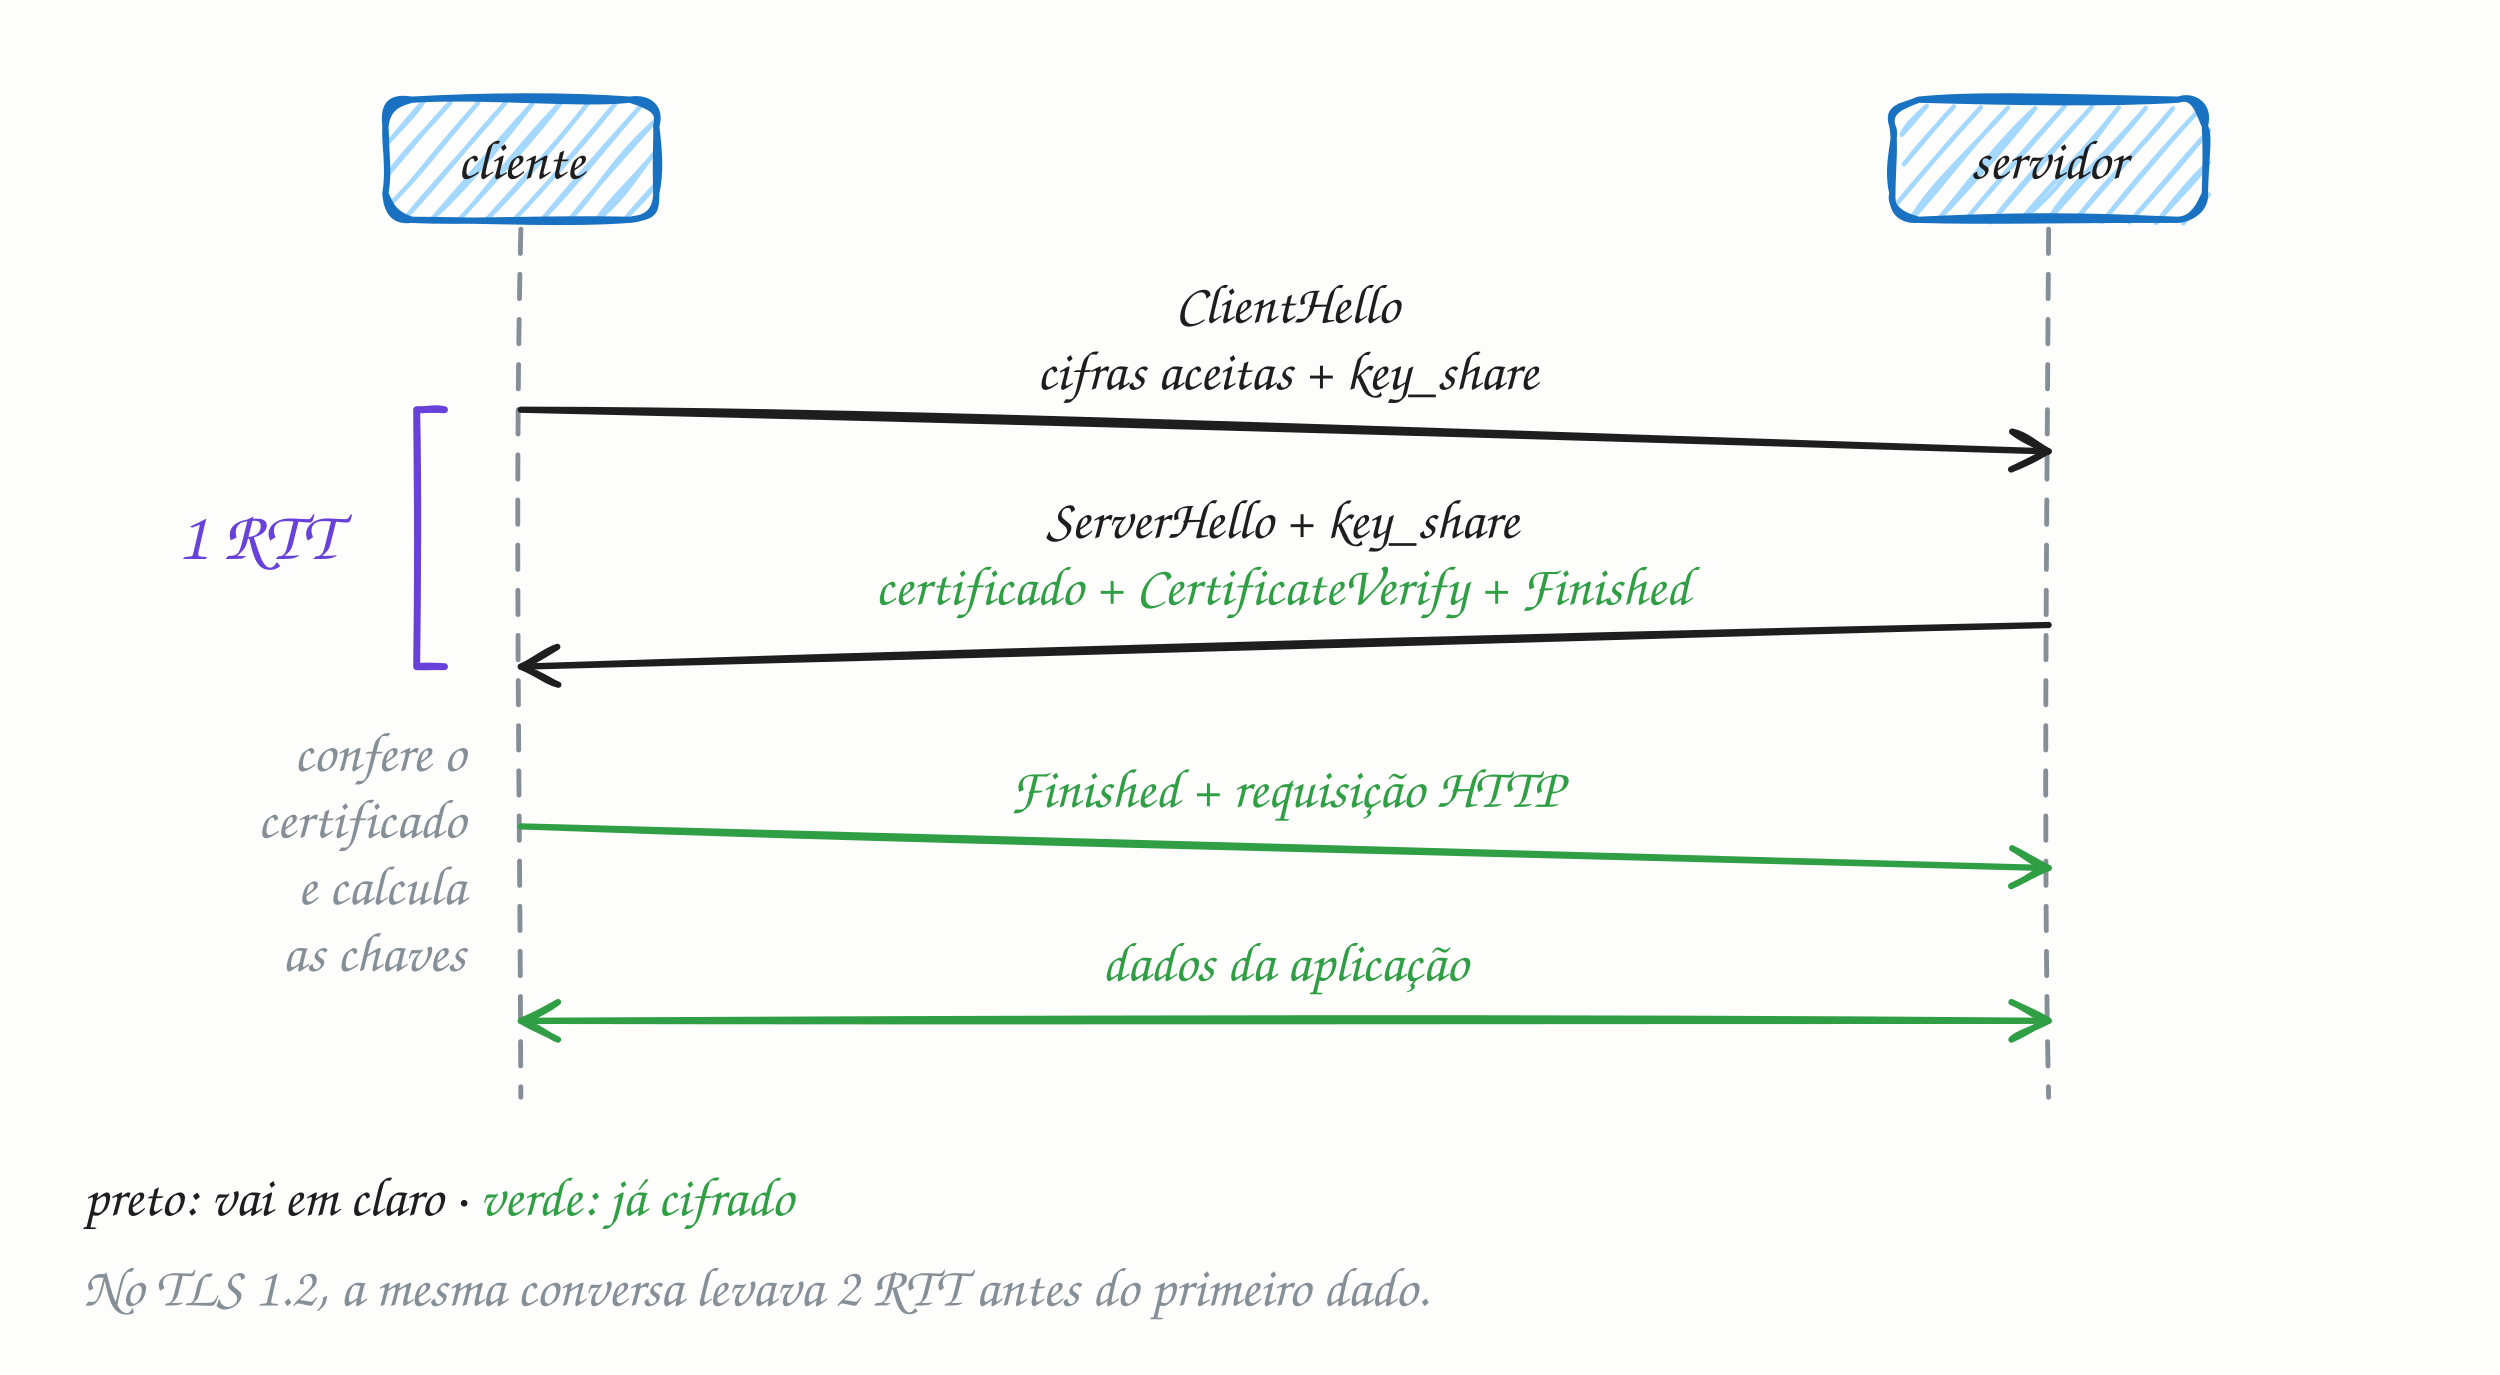
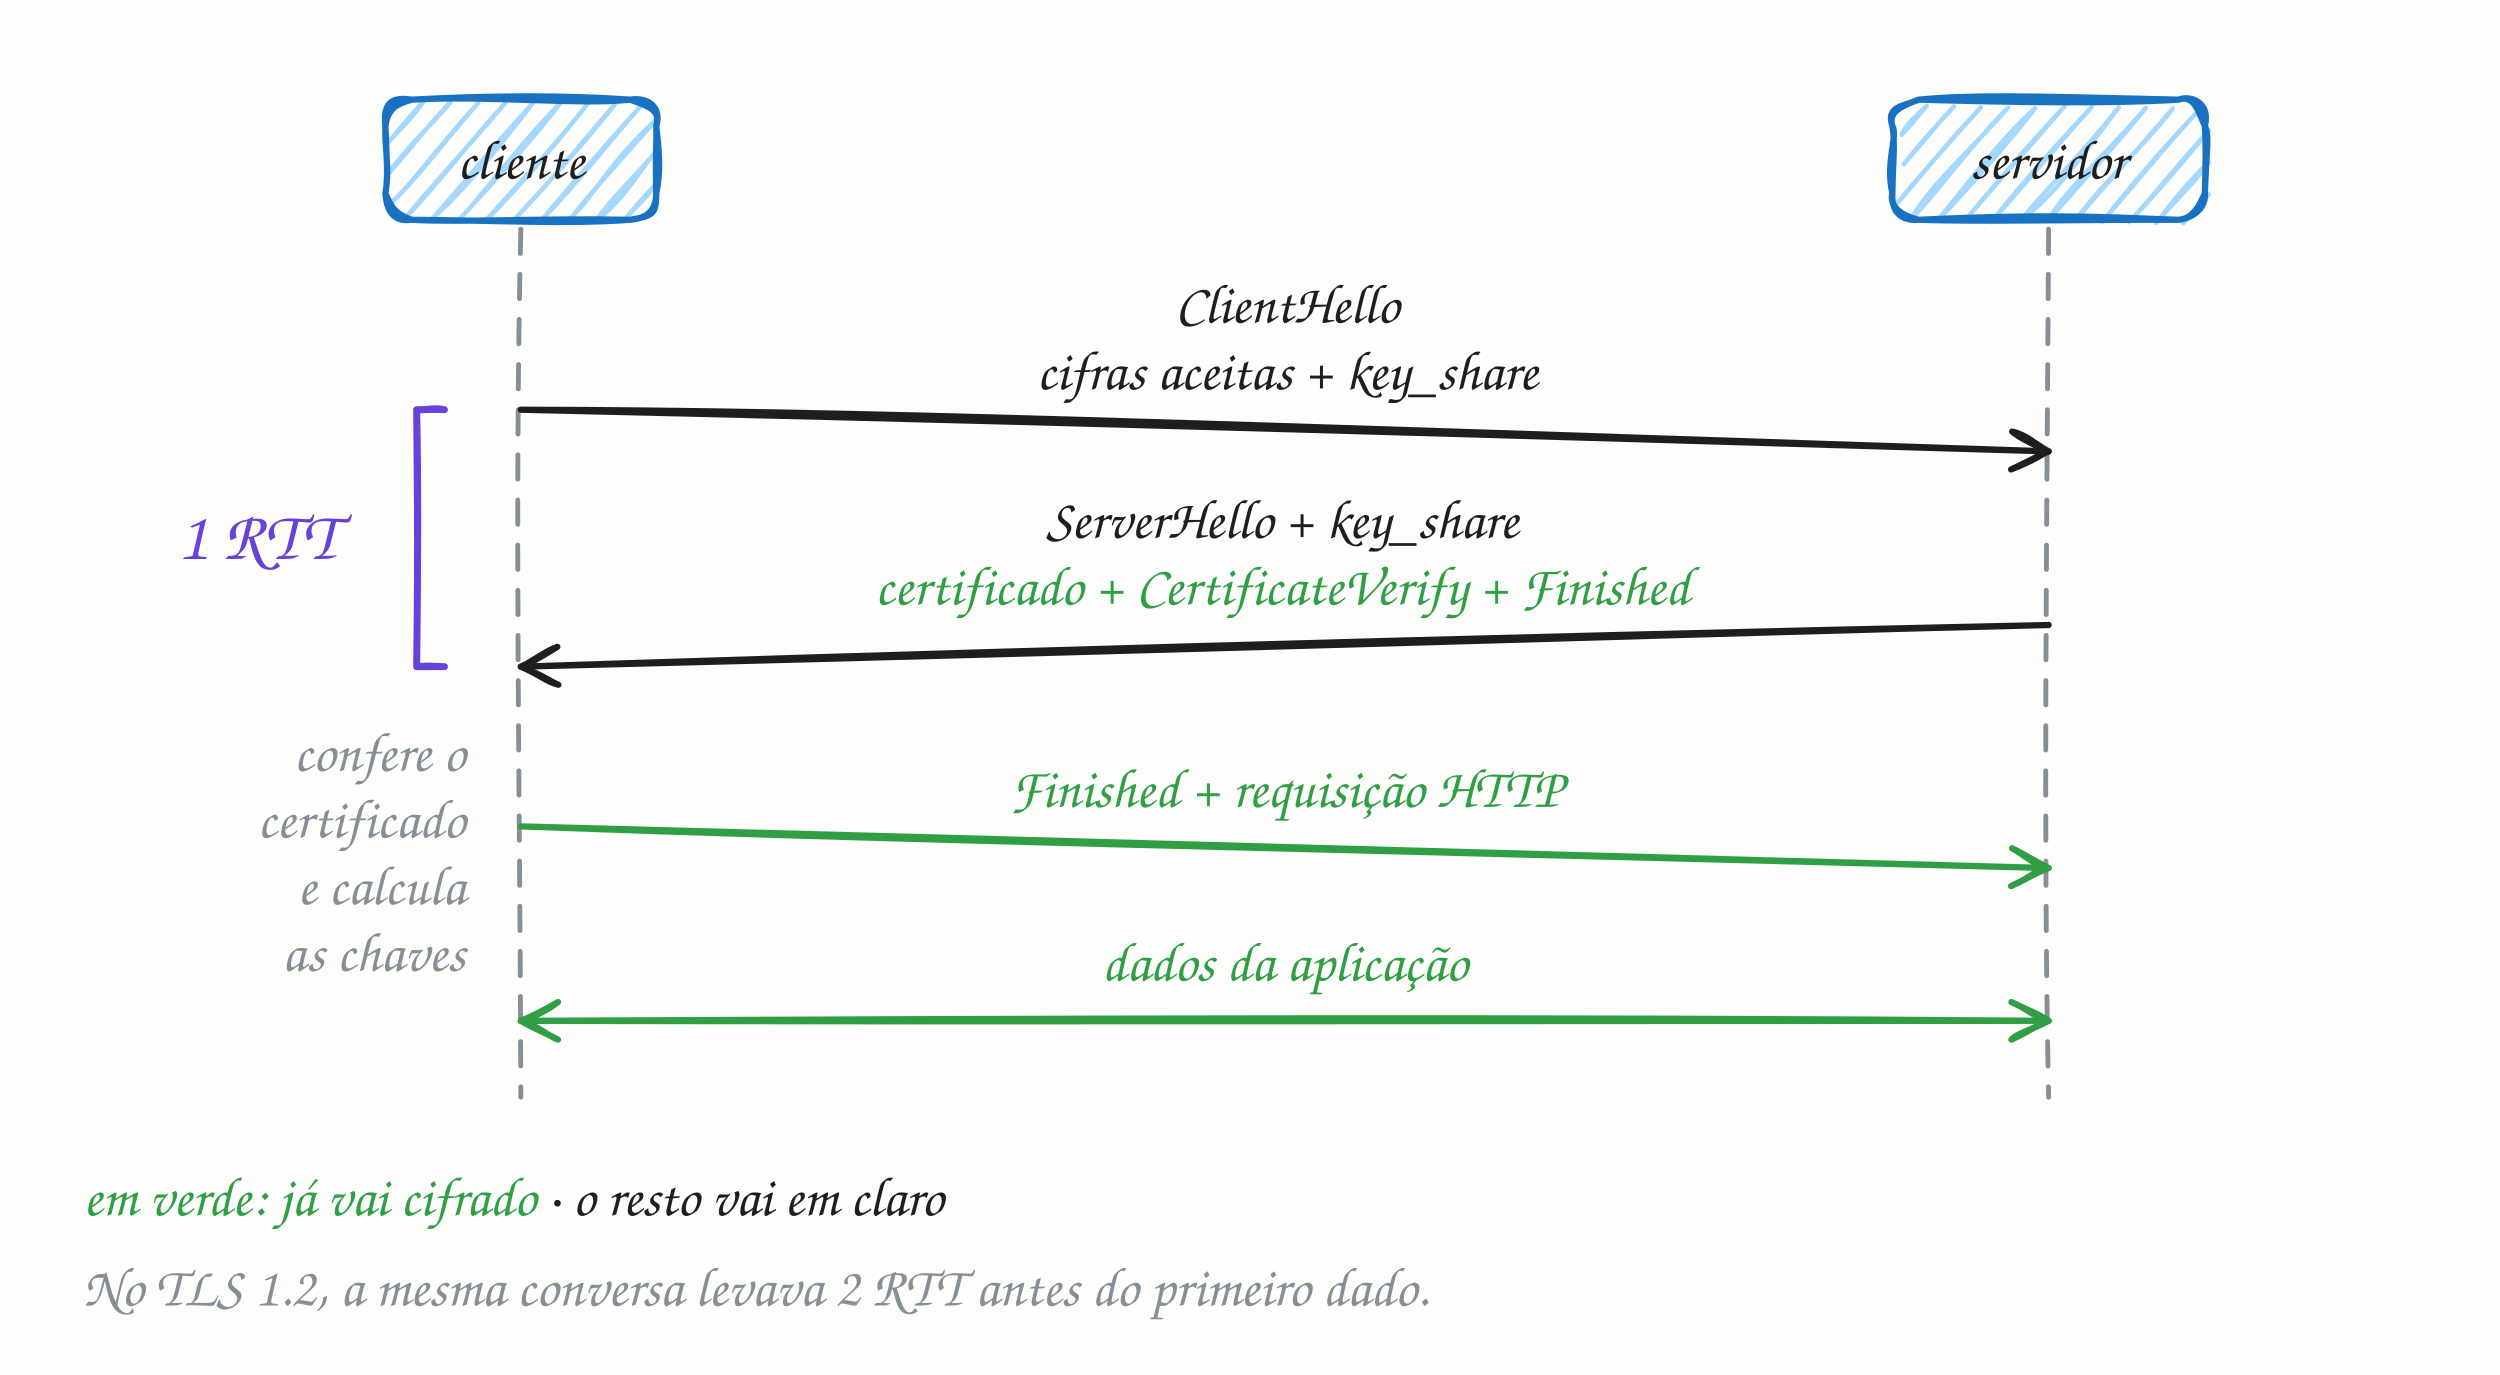
<svg xmlns="http://www.w3.org/2000/svg" viewBox="0 0 720 396" width="720" height="396" role="img" aria-labelledby="lousa-50-tls-t lousa-50-tls-d" font-family="Excalifont, Virgil, 'Comic Sans MS', cursive" class="lousa">
  <rect width="720" height="396" fill="#fdfdfc" />
  <path d="M112.9 30.6 C112.9 30.6, 112.9 30.6, 112.9 30.6 M112.9 30.6 C112.9 30.6, 112.9 30.6, 112.9 30.6 M111.5 41.3 C113.3 39.5, 117.8 33.6, 122 29.2 M111.5 41.3 C115.1 37.4, 119.4 33.2, 122 29.2 M111.5 50.5 C117.2 42.2, 124.9 35.4, 129.8 29.4 M111.5 50.5 C118.5 42.4, 125 34.2, 129.8 29.4 M112.1 59 C120.3 51.2, 125.5 43.7, 137.7 29.6 M112.1 59 C119.1 52.5, 124.5 44.3, 137.7 29.6 M116.6 62.9 C125.8 53.3, 135.5 40.6, 145.5 29.7 M116.6 62.9 C125.2 52.6, 133.1 44.2, 145.5 29.7 M124.4 63.1 C136.7 51.9, 146.7 38.2, 153.3 29.9 M124.4 63.1 C134.2 52.2, 142.5 41.5, 153.3 29.9 M132.2 63.3 C145.1 49.2, 154.7 38.6, 161.7 29.3 M132.2 63.3 C140.5 54.6, 147.3 44.2, 161.7 29.3 M140 63.4 C147.6 54.8, 160.1 41.8, 169.5 29.5 M140 63.4 C151.2 52.1, 162.5 38.6, 169.5 29.5 M148.5 62.8 C156.3 54.7, 162.1 47.8, 177.4 29.6 M148.5 62.8 C159.7 50.8, 170.6 38.4, 177.4 29.6 M156.3 63 C166.6 52.4, 175 41.3, 185.2 29.8 M156.3 63 C162.2 56.1, 168.5 48.3, 185.2 29.8 M164.1 63.2 C172.5 54.4, 176 46.3, 189 34.5 M164.1 63.2 C170.2 55.5, 176.3 48.7, 189 34.5 M171.9 63.3 C180.1 57.5, 185.5 46.8, 189.6 42.9 M171.9 63.3 C175.5 57.7, 181.2 52.8, 189.6 42.9 M179.7 63.5 C182.8 59.8, 186.9 56.3, 189.6 52.2 M179.7 63.5 C182.3 60.2, 184.9 57.5, 189.6 52.2" fill="none" stroke="#a5d8ff" stroke-width="1.3" stroke-linecap="round" stroke-linejoin="round" />
  <path d="M118.6 28.7 C140.3 27.4, 167.2 30.3, 181.4 28.7 M118.6 28.7 C140.3 27.5, 163.5 27.4, 181.4 28.7 M181.4 28.7 C187.4 27.8, 190.5 31.5, 189 36.3 M181.4 28.7 C188.6 31, 189.9 32.4, 189 36.3 M189 36.3 C189.9 44.1, 190.3 49.5, 189 55.7 M189 36.3 C189.2 39.6, 188.7 44.2, 189 55.7 M189 55.7 C189 61.6, 188.2 62.2, 181.4 63.3 M189 55.7 C188.9 60.6, 186.5 62.9, 181.4 63.3 M181.4 63.3 C156.9 62.8, 133.5 64.1, 118.6 63.3 M181.4 63.3 C163.7 64.6, 143.8 63.5, 118.6 63.3 M118.6 63.3 C113.5 61.6, 112.5 59.2, 111 55.7 M118.6 63.3 C115.2 63.7, 111.5 63, 111 55.7 M111 55.7 C112.3 47.5, 110.7 42.9, 111 36.3 M111 55.7 C111.9 50.2, 111.3 46.4, 111 36.3 M111 36.3 C111.7 30.6, 115.3 29.7, 118.6 28.7 M111 36.3 C110.2 29.2, 113.2 27.9, 118.6 28.7" fill="none" stroke="#1971c2" stroke-width="1.8" stroke-linecap="round" stroke-linejoin="round" />
  <text x="150" y="51.4" font-size="16" fill="#1e1e1e" text-anchor="middle">cliente</text>
  <path d="M547.1 30.4 C547.1 30.4, 547.1 30.4, 547.1 30.4 M547.1 30.4 C547.1 30.4, 547.1 30.4, 547.1 30.4 M547.7 38.8 C548.8 36.2, 550.7 34.3, 554.9 30.5 M547.7 38.8 C549.8 36.5, 551.9 34.1, 554.9 30.5 M548.3 47.3 C553.4 40.7, 558.3 35.7, 562.7 30.7 M548.3 47.3 C554.4 40.3, 558.9 34.5, 562.7 30.7 M545.6 59.5 C553 50.4, 559.8 42.8, 570.5 30.9 M545.6 59.5 C553.2 50.7, 559.3 42.9, 570.5 30.9 M550.1 63.5 C556.3 52.7, 567.7 43.2, 578.3 31 M550.1 63.5 C558.6 54.7, 565.5 44.2, 578.3 31 M557.9 63.6 C566.4 53.4, 575.9 40.3, 586.1 31.2 M557.9 63.6 C568.7 52.5, 580.2 38.8, 586.1 31.2 M565.7 63.8 C572.9 55.3, 579.9 46.5, 594.6 30.6 M565.7 63.8 C573.3 54.7, 581.4 45.8, 594.6 30.6 M573.5 64 C584.5 49.9, 596.8 37, 602.4 30.8 M573.5 64 C584.3 51.6, 593.4 40.8, 602.4 30.8 M582 63.4 C591.6 56.4, 598.6 46.2, 610.2 30.9 M582 63.4 C589.8 53.9, 599.6 44.4, 610.2 30.9 M589.8 63.5 C595.8 53.5, 606.1 44.9, 618 31.1 M589.8 63.5 C600 52.1, 610.3 40.6, 618 31.1 M597.6 63.7 C606.2 51.8, 617 42.7, 625.8 31.2 M597.6 63.7 C604.6 55, 614.1 45, 625.8 31.2 M605.4 63.9 C613.1 54.3, 621.8 43.9, 633.6 31.4 M605.4 63.9 C613.7 54.4, 622.5 43.3, 633.6 31.4 M613.2 64 C621.9 54.4, 627.1 47.5, 636.2 37.6 M613.2 64 C621.2 55.5, 629.1 46.1, 636.2 37.6 M621 64.2 C626.1 57.6, 630.3 52.2, 636.1 46.8 M621 64.2 C625.7 58.5, 632.4 52.3, 636.1 46.8 M628.8 64.3 C630.8 60.7, 634.8 58.2, 636.1 56 M628.8 64.3 C631 61.6, 633.2 59.2, 636.1 56" fill="none" stroke="#a5d8ff" stroke-width="1.3" stroke-linecap="round" stroke-linejoin="round" />
  <path d="M552.6 28.7 C567.2 27.3, 582.3 27.6, 627.4 28.7 M552.6 28.7 C580.5 29.5, 608.6 29.9, 627.4 28.7 M627.4 28.7 C632 27.1, 633.2 32.4, 635 36.3 M627.4 28.7 C631.3 27.2, 636.7 29.9, 635 36.3 M635 36.3 C636.4 39.3, 635.4 43.1, 635 55.7 M635 36.3 C635.3 41.3, 635.3 45.2, 635 55.7 M635 55.7 C635.4 60.4, 630.8 63, 627.4 63.3 M635 55.7 C633.2 59.5, 631.8 62.9, 627.4 63.3 M627.4 63.3 C612.7 62.9, 594.7 61.3, 552.6 63.3 M627.4 63.3 C599.8 63.2, 570.8 63.9, 552.6 63.3 M552.6 63.3 C546.5 61.8, 544.2 58.9, 545 55.7 M552.6 63.3 C548 63.6, 544.7 61.6, 545 55.7 M545 55.7 C542.9 46.5, 546.7 39.2, 545 36.3 M545 55.7 C545.1 47.8, 545.9 40.7, 545 36.3 M545 36.3 C543.8 32.2, 547.5 30.6, 552.6 28.7 M545 36.3 C543.1 30.6, 548 30.7, 552.6 28.7" fill="none" stroke="#1971c2" stroke-width="1.8" stroke-linecap="round" stroke-linejoin="round" />
  <text x="590" y="51.4" font-size="16" fill="#1e1e1e" text-anchor="middle">servidor</text>
  <path d="M150 66 C148.1 147.5, 149.8 229, 150 316" fill="none" stroke="#868e96" stroke-width="1.4" stroke-linecap="round" stroke-linejoin="round" stroke-dasharray="7 6" />
  <path d="M590 66 C589.5 154.5, 588.4 240.2, 590 316" fill="none" stroke="#868e96" stroke-width="1.4" stroke-linecap="round" stroke-linejoin="round" stroke-dasharray="7 6" />
  <path d="M150 118 C271.7 120.7, 392.4 124.1, 590 130 M150 118 C245.6 118.2, 340.3 121.7, 590 130" fill="none" stroke="#1e1e1e" stroke-width="1.8" stroke-linecap="round" stroke-linejoin="round" />
  <path d="M579.5 124.3 C583.6 125.2, 586 127.8, 590 130 M579.5 124.3 C581.5 125.9, 584 127.3, 590 130 M590 130 C588.1 130.7, 586.5 132.3, 579.2 135.2 M590 130 C587.9 130.7, 585.9 132.1, 579.2 135.2" fill="none" stroke="#1e1e1e" stroke-width="1.8" stroke-linecap="round" stroke-linejoin="round" />
  <rect x="262" y="75.8" width="217.4" height="42.4" rx="4" fill="#fdfdfc" />
  <text x="370.7" y="92.9" font-size="16" fill="#1e1e1e" text-anchor="middle">ClientHello</text>
  <text x="370.7" y="112.1" font-size="16" fill="#1e1e1e" text-anchor="middle">cifras aceitas + key_share</text>
  <path d="M590 180 C491.1 182.4, 392 185.9, 150 192 M590 180 C420.3 183.6, 250 188.7, 150 192" fill="none" stroke="#1e1e1e" stroke-width="1.8" stroke-linecap="round" stroke-linejoin="round" />
  <path d="M160.8 197.2 C157.3 196.3, 155.4 194.3, 150 192 M160.8 197.2 C158.5 196.3, 157 194.8, 150 192 M150 192 C152.9 190.8, 157.2 187.4, 160.5 186.3 M150 192 C152.2 191.2, 154.6 190, 160.5 186.3" fill="none" stroke="#1e1e1e" stroke-width="1.8" stroke-linecap="round" stroke-linejoin="round" />
  <rect x="204.3" y="137.8" width="330" height="42.4" rx="4" fill="#fdfdfc" />
  <text x="369.3" y="154.9" font-size="16" fill="#1e1e1e" text-anchor="middle">ServerHello + key_share</text>
  <text x="369.3" y="174.1" font-size="16" fill="#1e1e1e" text-anchor="middle">
    <tspan fill="#2f9e44">certificado + CertificateVerify + Finished</tspan>
  </text>
  <text x="134" y="222" font-size="16" fill="#868e96" text-anchor="end">confere o</text>
  <text x="134" y="241.2" font-size="16" fill="#868e96" text-anchor="end">certificado</text>
  <text x="134" y="260.4" font-size="16" fill="#868e96" text-anchor="end">e calcula</text>
  <text x="134" y="279.6" font-size="16" fill="#868e96" text-anchor="end">as chaves</text>
  <path d="M150 238 C313.3 242.3, 478.7 247, 590 250 M150 238 C254.3 241.9, 357.7 243.9, 590 250" fill="none" stroke="#2f9e44" stroke-width="1.8" stroke-linecap="round" stroke-linejoin="round" />
  <path d="M579.5 244.3 C583.3 246.4, 586.8 249.8, 590 250 M579.5 244.3 C582 245.5, 585 247.4, 590 250 M590 250 C586.5 250.1, 585.8 252.3, 579.2 255.2 M590 250 C586.7 251.2, 582.9 253.5, 579.2 255.2" fill="none" stroke="#2f9e44" stroke-width="1.8" stroke-linecap="round" stroke-linejoin="round" />
  <rect x="258.5" y="215.4" width="224" height="23.2" rx="4" fill="#fdfdfc" />
  <text x="370.5" y="232.4" font-size="16" fill="#2f9e44" text-anchor="middle">
    <tspan fill="#2f9e44">Finished + requisição HTTP</tspan>
  </text>
  <path d="M150 294 C292.2 294.3, 434.4 294, 590 294 M150 294 C299.1 293.3, 447.7 292.8, 590 294" fill="none" stroke="#2f9e44" stroke-width="1.8" stroke-linecap="round" stroke-linejoin="round" />
  <path d="M579.3 288.6 C584 290.6, 585.8 292.9, 590 294 M579.3 288.6 C582.6 290.3, 587 291.9, 590 294 M590 294 C585.2 296.6, 580.8 297.6, 579.3 299.4 M590 294 C587.6 294.5, 585.6 296.5, 579.3 299.4" fill="none" stroke="#2f9e44" stroke-width="1.8" stroke-linecap="round" stroke-linejoin="round" />
  <path d="M160.7 299.4 C158.6 298.8, 154.9 295.4, 150 294 M160.7 299.4 C158 297.9, 153.9 296.3, 150 294 M150 294 C154.3 292.8, 158.4 290.4, 160.7 288.6 M150 294 C154 292.4, 157.9 290.2, 160.7 288.6" fill="none" stroke="#2f9e44" stroke-width="1.8" stroke-linecap="round" stroke-linejoin="round" />
  <rect x="291.3" y="265.4" width="157.5" height="23.2" rx="4" fill="#fdfdfc" />
  <text x="370" y="282.4" font-size="16" fill="#2f9e44" text-anchor="middle">
    <tspan fill="#2f9e44">dados da aplicação</tspan>
  </text>
  <path d="M128 118 C125.1 117.3, 122.5 118.2, 120 118 M128 118 C125.3 117.8, 122.8 118, 120 118 M120 118 C120.5 140.4, 120.3 167.1, 120 192 M120 118 C120.1 136.2, 120.5 152.4, 120 192 M120 192 C122.1 191.7, 125.9 191.9, 128 192 M120 192 C122.8 192.1, 125.7 191.9, 128 192" fill="none" stroke="#6741d9" stroke-width="2" stroke-linecap="round" stroke-linejoin="round" />
  <text x="74" y="161" font-size="20" fill="#6741d9" text-anchor="middle">1 RTT</text>
-   <text x="24" y="350" font-size="16" fill="#1e1e1e" text-anchor="start">preto: vai em claro  ·  <tspan fill="#2f9e44">verde: já cifrado</tspan>
-   </text>
+   <text x="24" y="350" font-size="16" fill="#1e1e1e" text-anchor="start">
+     <tspan fill="#2f9e44">em verde: já vai cifrado</tspan>  ·  o resto vai em claro</text>
  <text x="24" y="376" font-size="16" fill="#868e96" text-anchor="start">No TLS 1.2, a mesma conversa levava 2 RTT antes do primeiro dado.</text>
</svg>
